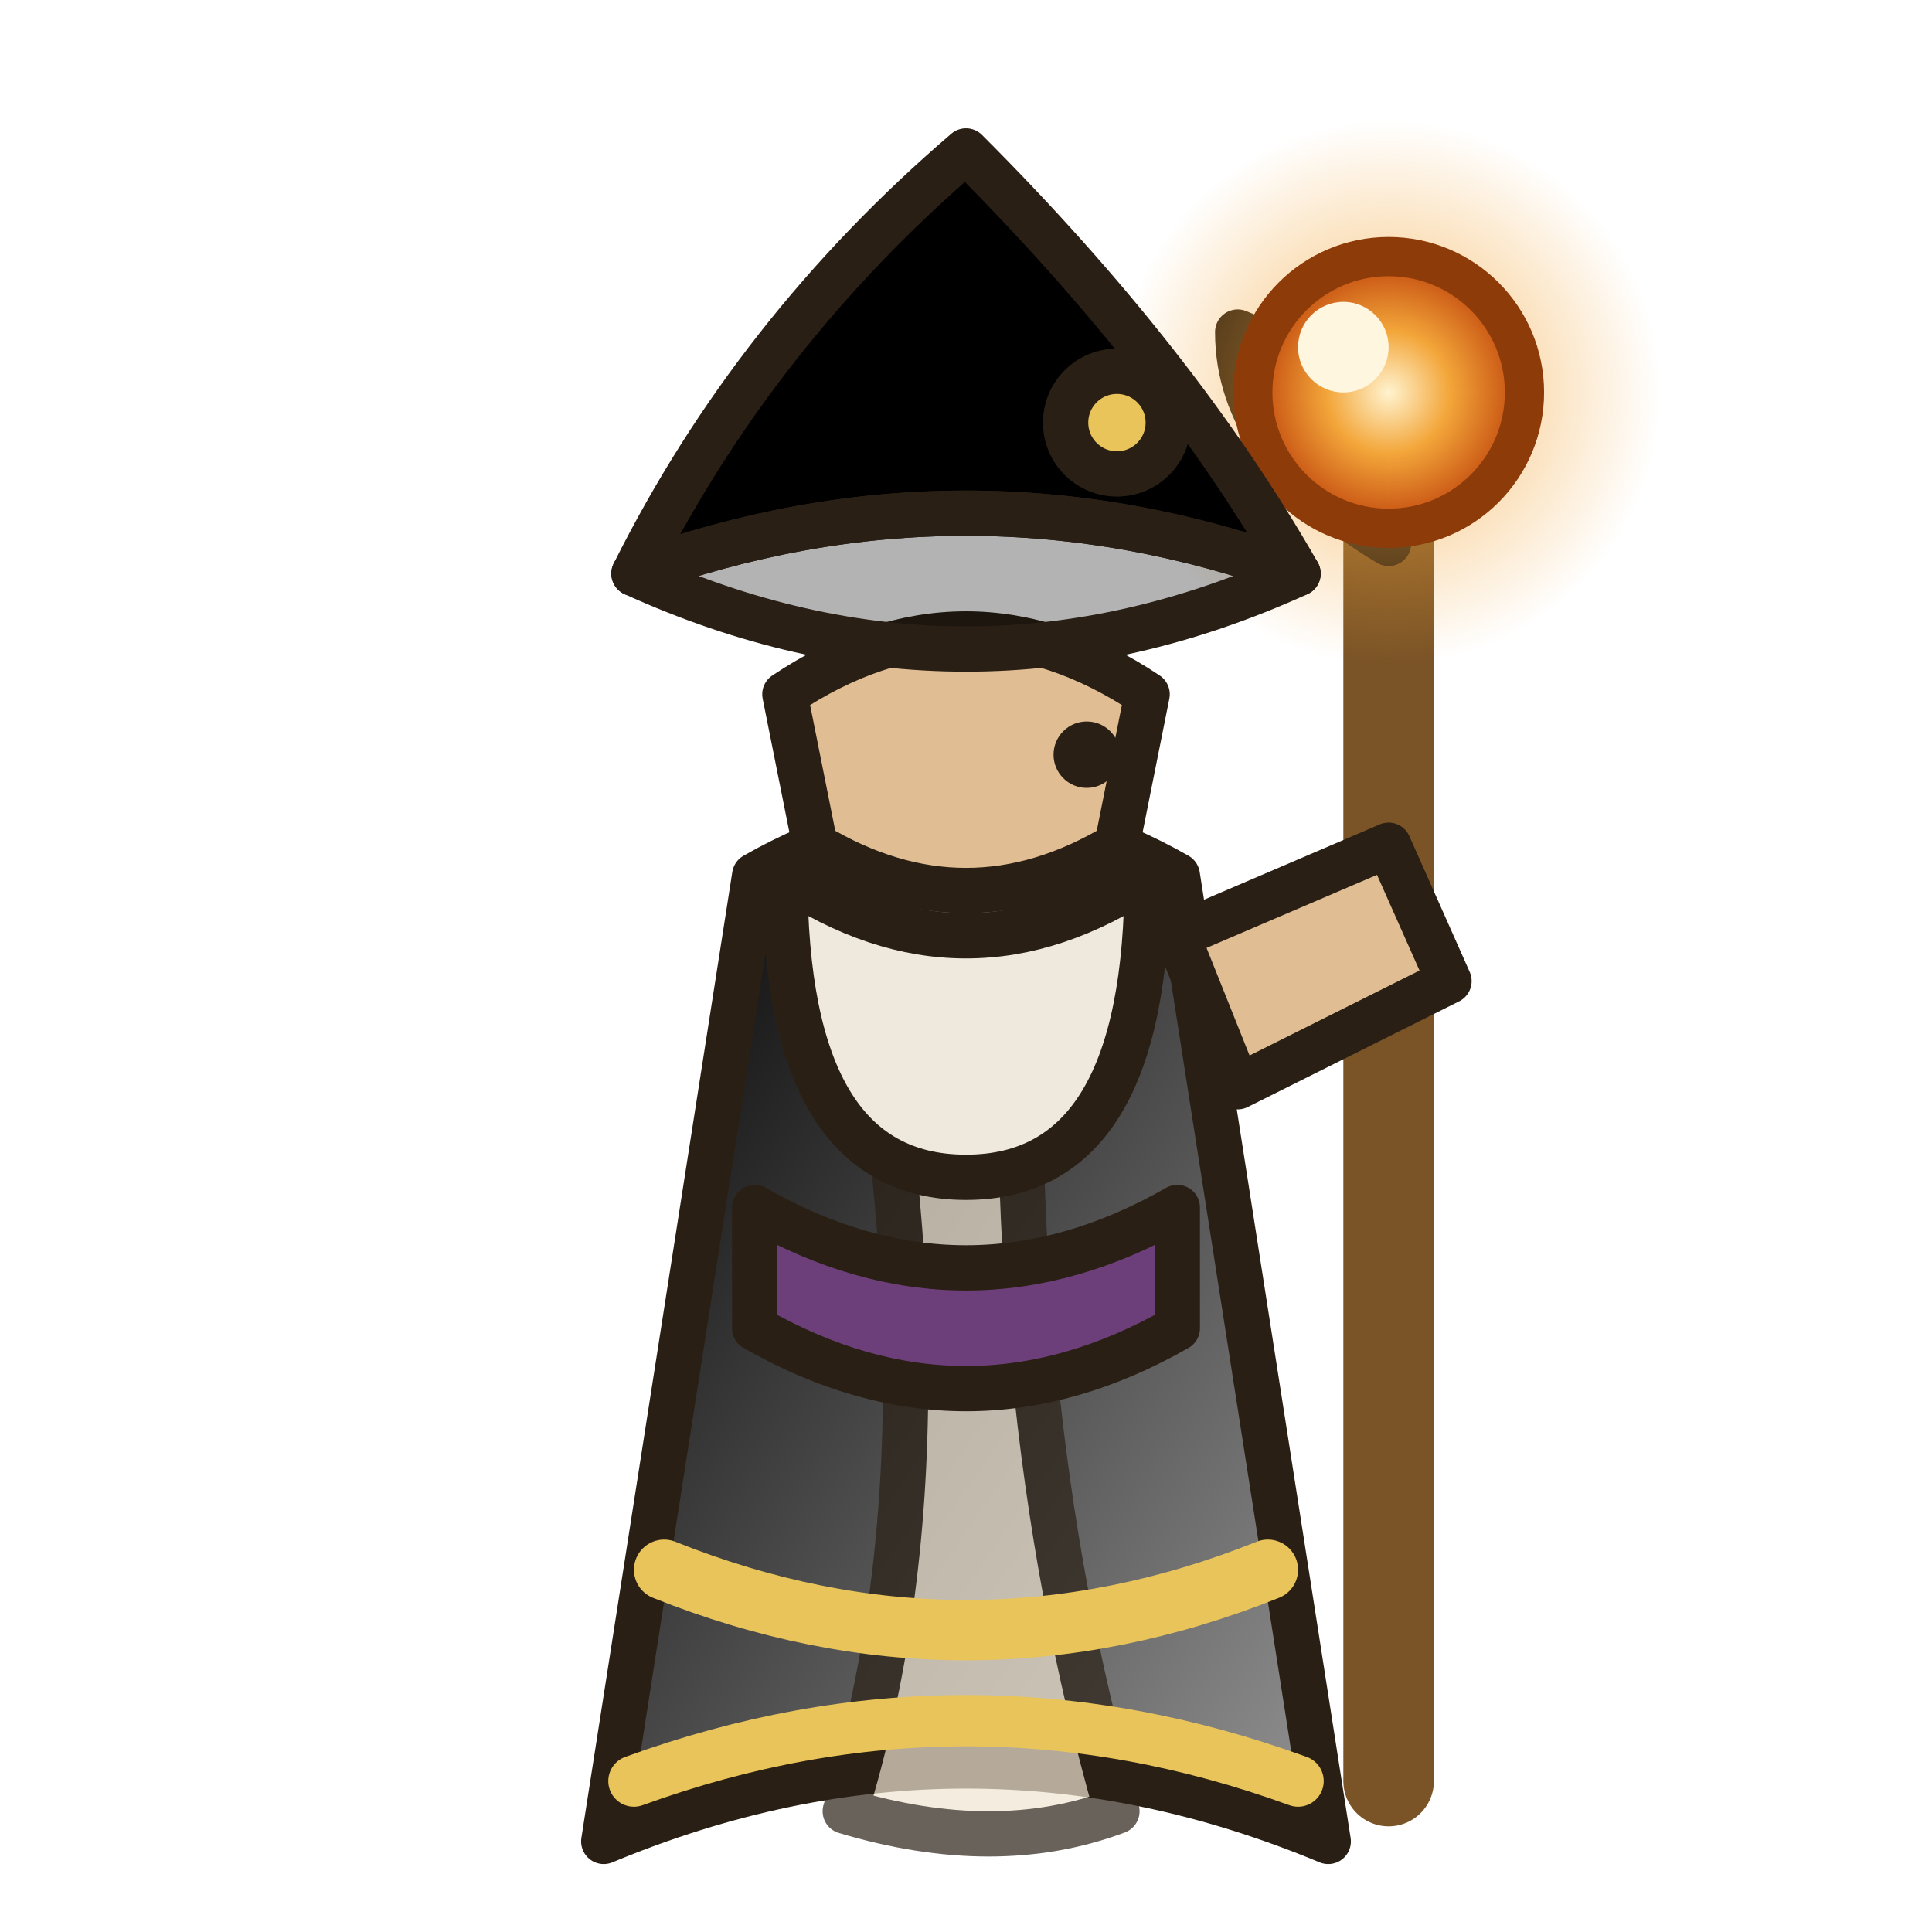
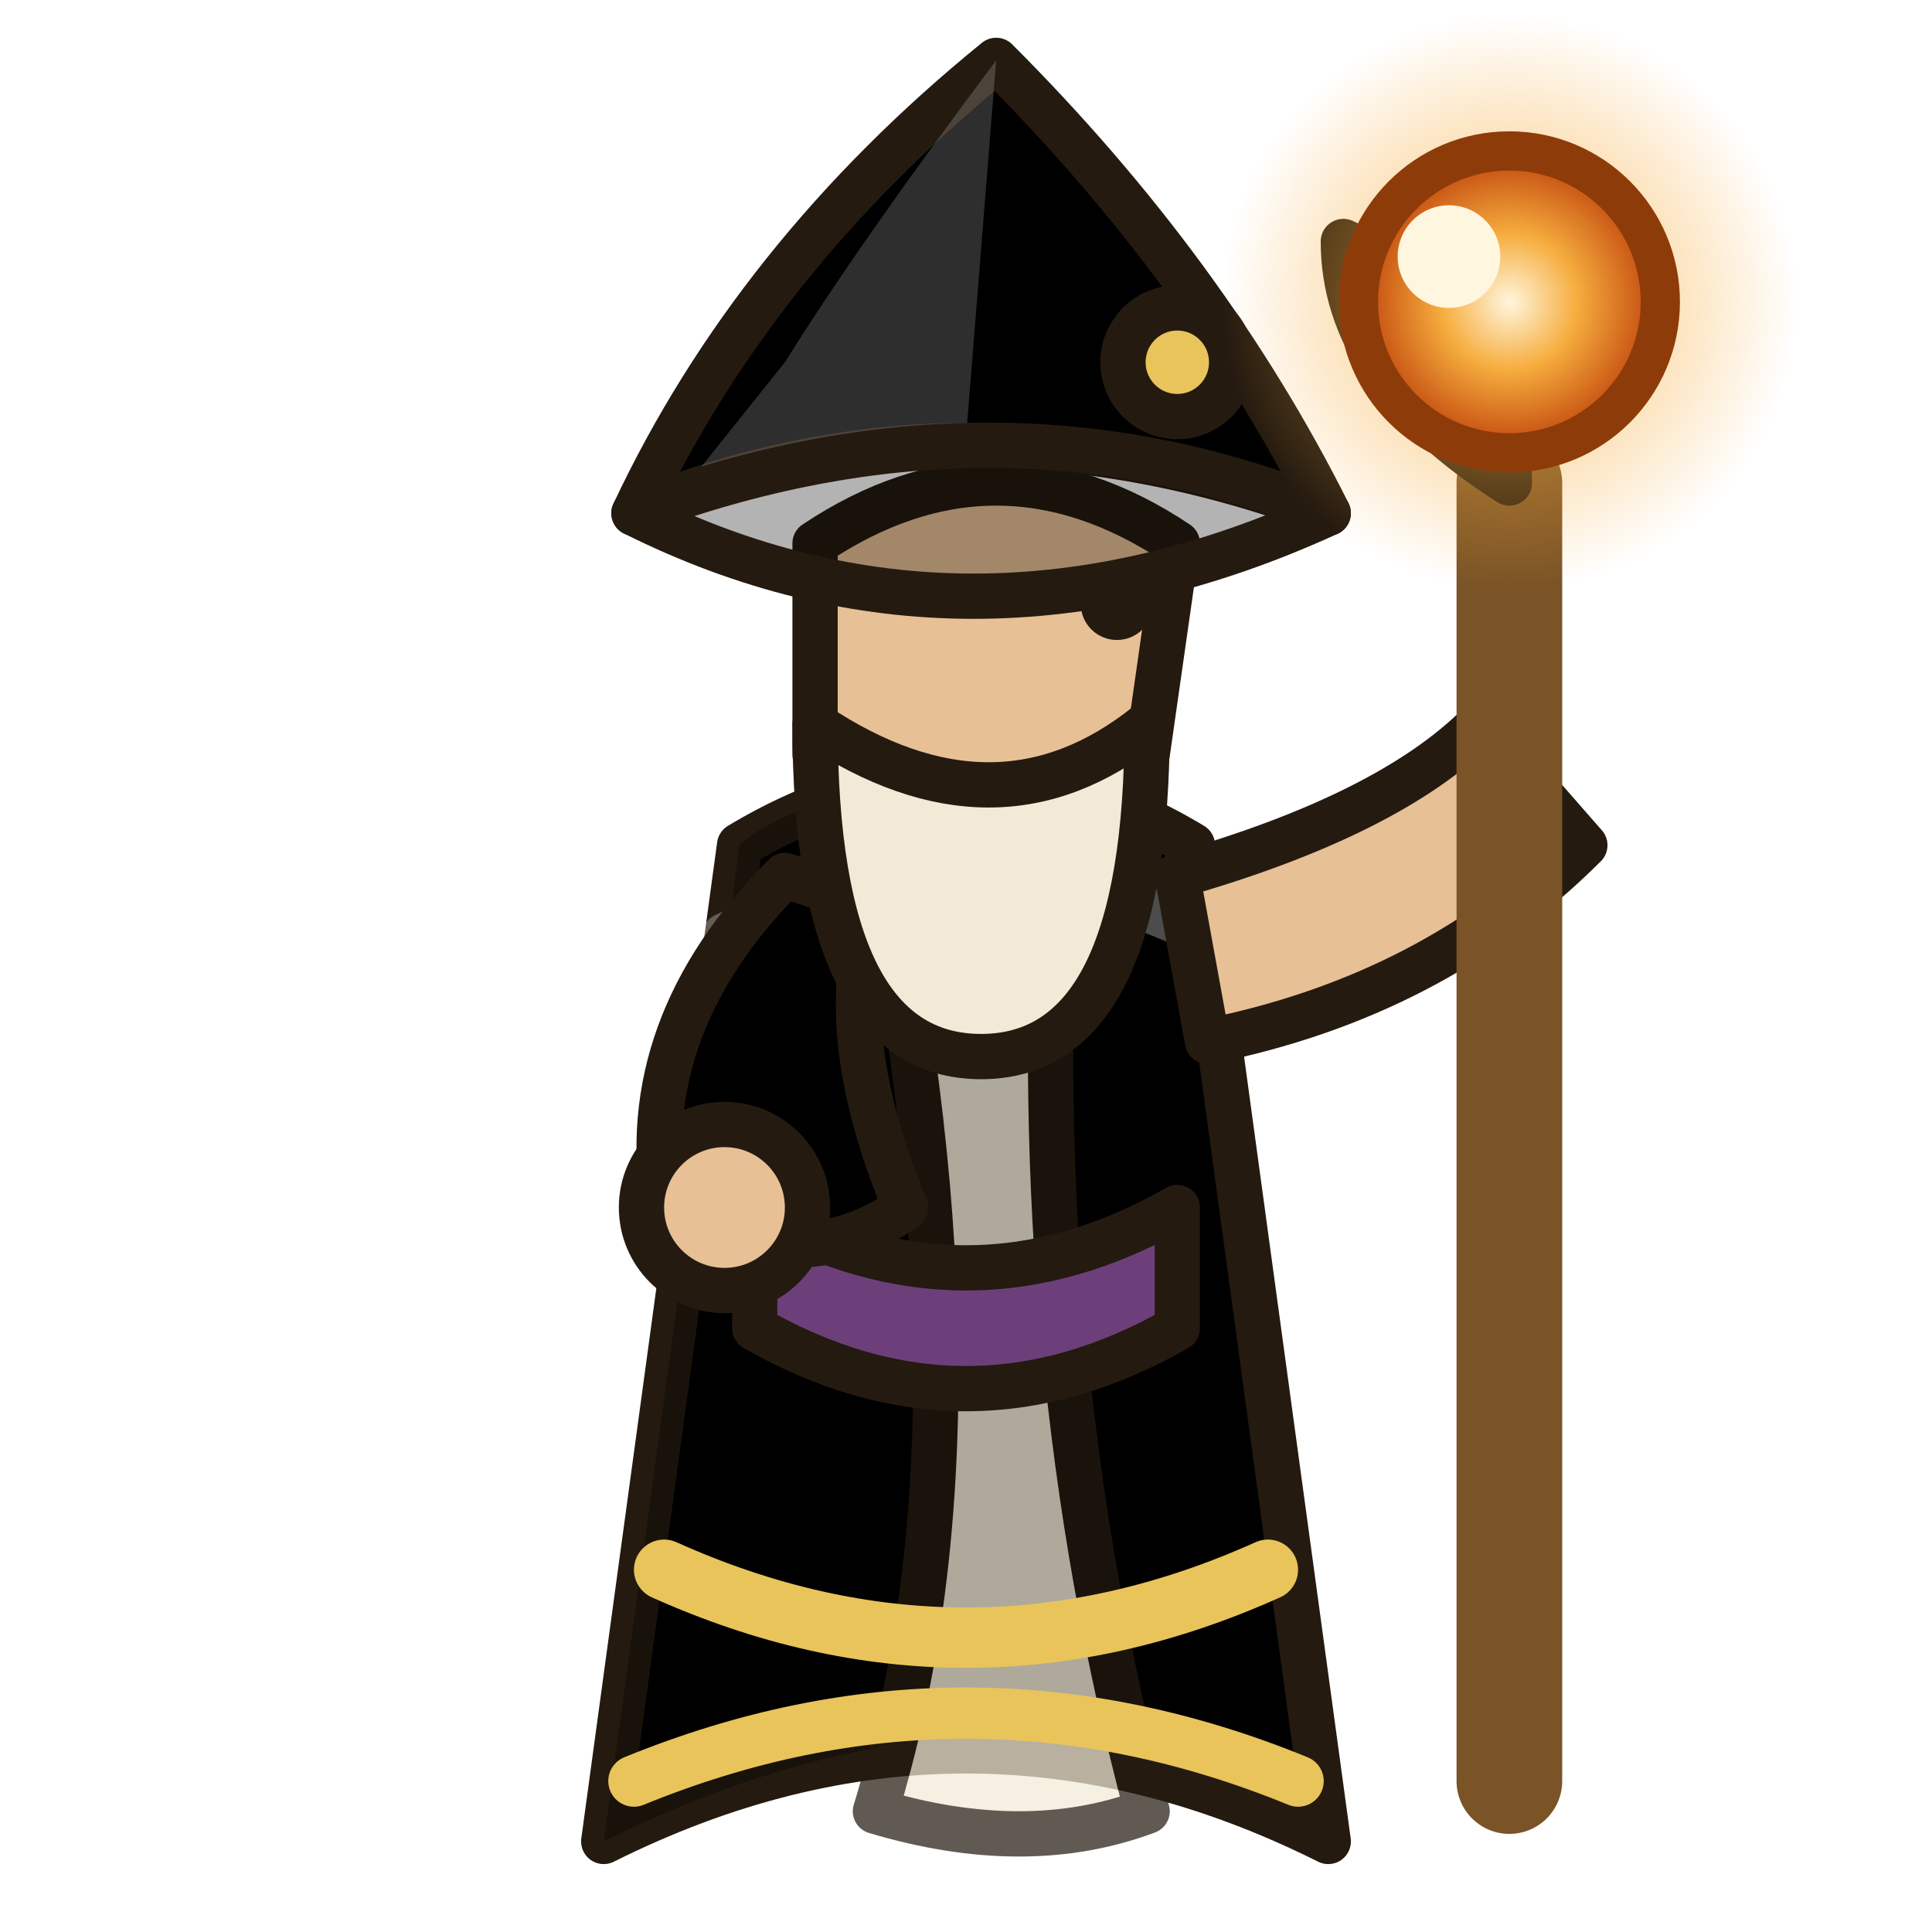
<svg xmlns="http://www.w3.org/2000/svg" viewBox="0 0 128 128" aria-hidden="true">
  <defs>
-     <linearGradient id="mm-robe" x1="0" y1="0" x2="1" y2="1">
-       <stop offset="0%" stop-color="currentColor" />
-       <stop offset="100%" stop-color="rgba(0,0,0,0.42)" />
-     </linearGradient>
-     <radialGradient id="mm-orb">
-       <stop offset="0%" stop-color="#fff3cf" />
-       <stop offset="45%" stop-color="#f3a63a" />
-       <stop offset="100%" stop-color="#c0450c" />
+     <radialGradient id="m-orb">
+       <stop offset="0%" stop-color="#fff6de" />
+       <stop offset="45%" stop-color="#f6ad3e" />
+       <stop offset="100%" stop-color="#bf420b" />
    </radialGradient>
-     <radialGradient id="mm-halo">
-       <stop offset="0%" stop-color="rgba(243,166,58,0.75)" />
-       <stop offset="100%" stop-color="rgba(243,166,58,0)" />
+     <radialGradient id="m-halo">
+       <stop offset="0%" stop-color="rgba(246,173,62,0.8)" />
+       <stop offset="100%" stop-color="rgba(246,173,62,0)" />
    </radialGradient>
  </defs>
-   <g stroke="#2a1f14" stroke-width="3" stroke-linejoin="round" stroke-linecap="round">
-     <path d="M40 122 q24 -10 48 0 l-10 -64 q-14 -8 -28 0 Z" fill="url(#mm-robe)" />
-     <path d="M56 58 q8 36 0 62 q10 3 18 0 q-8 -28 -6 -62 Z" fill="#efe6d2" opacity="0.7" />
-     <path d="M44 104 q20 8 40 0" fill="none" stroke="#e8c45a" stroke-width="4" />
-     <path d="M42 118 q22 -8 44 0" fill="none" stroke="#e8c45a" stroke-width="3.4" />
-     <path d="M50 80 q14 8 28 0 l0 8 q-14 8 -28 0 Z" fill="#6d3f7a" />
-     <path d="M92 36 L92 118" fill="none" stroke="#7a5326" stroke-width="6" />
-     <path d="M92 36 q-10 -6 -10 -14 q10 4 10 14 Z" fill="#7a5326" />
-     <circle cx="92" cy="26" r="18" fill="url(#mm-halo)" stroke="none" />
-     <circle cx="92" cy="26" r="9" fill="url(#mm-orb)" stroke="#8e3b0a" stroke-width="2.6" />
-     <circle cx="89" cy="23" r="3" fill="#fff6e0" stroke="none" />
-     <path d="M78 62 l14 -6 4 9 -14 7 Z" fill="#e0bd93" />
-     <path d="M52 46 q12 -8 24 0 l-2 10 q-10 6 -20 0 Z" fill="#e0bd93" />
-     <circle cx="72" cy="50" r="2.2" fill="#2a1f14" stroke="none" />
-     <path d="M52 58 q12 8 24 0 q0 20 -12 20 q-12 0 -12 -20 Z" fill="#efe9dd" />
-     <path d="M64 10 q14 14 22 28 q-22 -8 -44 0 q8 -16 22 -28 Z" fill="currentColor" />
-     <path d="M42 38 q22 -8 44 0 q-22 10 -44 0 Z" fill="rgba(0,0,0,0.3)" />
-     <circle cx="74" cy="28" r="3.4" fill="#e8c45a" />
+   <g stroke="#241a10" stroke-width="3" stroke-linejoin="round" stroke-linecap="round">
+     <g class="part-robe">
+       <path d="M40 122 q24 -12 48 0 l-9 -66 q-15 -9 -30 0 Z" fill="currentColor" />
+       <path d="M40 122 q12 -6 24 -7 l-6 -63 q-7 2 -9 4 Z" fill="rgba(0,0,0,0.3)" stroke="none" />
+       <path d="M58 56 q8 38 0 64 q10 3 18 0 q-8 -30 -6 -64 Z" fill="#f2ead7" opacity="0.72" />
+       <path d="M44 104 q20 9 40 0" fill="none" stroke="#e8c45a" stroke-width="4" />
+       <path d="M42 118 q22 -9 44 0" fill="none" stroke="#e8c45a" stroke-width="3.4" />
+       <path d="M50 80 q14 8 28 0 l0 8 q-14 8 -28 0 Z" fill="#6d3f7a" />
+       <path d="M48 62 q16 -8 32 0" fill="none" stroke="rgba(255,255,255,0.3)" stroke-width="3" />
+     </g>
+     <g class="part-arm-back">
+       <path d="M52 58 q-10 10 -8 22 q9 5 16 0 q-5 -12 -2 -20 Z" fill="currentColor" />
+       <circle cx="48" cy="80" r="5.5" fill="#e8c096" />
+     </g>
+     <g class="part-head">
+       <path d="M54 36 q12 -8 24 0 l-2 14 q-11 7 -22 0 Z" fill="#e8c096" />
+       <circle cx="74" cy="40" r="2.4" fill="#241a10" stroke="none" />
+       <path d="M54 48 q12 8 22 0 q0 22 -11 22 q-11 0 -11 -22 Z" fill="#f2ead7" />
+       <path d="M66 4 q14 14 22 30 q-24 -9 -46 0 q8 -17 24 -30 Z" fill="currentColor" />
+       <path d="M66 4 q-9 12 -14 20 l-8 10 q10 -4 20 -5 Z" fill="rgba(255,255,255,0.18)" stroke="none" />
+       <path d="M42 34 q24 -9 46 0 q-24 11 -46 0 Z" fill="rgba(0,0,0,0.3)" />
+       <circle cx="78" cy="24" r="3.6" fill="#e8c45a" />
+     </g>
+     <g class="part-arm-front">
+       <path d="M78 58 q14 -4 20 -10 l7 8 q-10 10 -25 13 Z" fill="#e8c096" />
+       <g class="part-staff">
+         <path d="M100 32 L100 118" fill="none" stroke="#7a5326" stroke-width="7" />
+         <path d="M100 32 q-11 -7 -11 -16 q11 5 11 16 Z" fill="#7a5326" />
+         <circle class="part-orb-halo" cx="100" cy="20" r="19" fill="url(#m-halo)" stroke="none" />
+         <circle class="part-orb" cx="100" cy="20" r="10" fill="url(#m-orb)" stroke="#8e3b0a" stroke-width="2.6" />
+         <circle cx="96" cy="17" r="3.4" fill="#fff6e0" stroke="none" />
+       </g>
+     </g>
  </g>
</svg>
